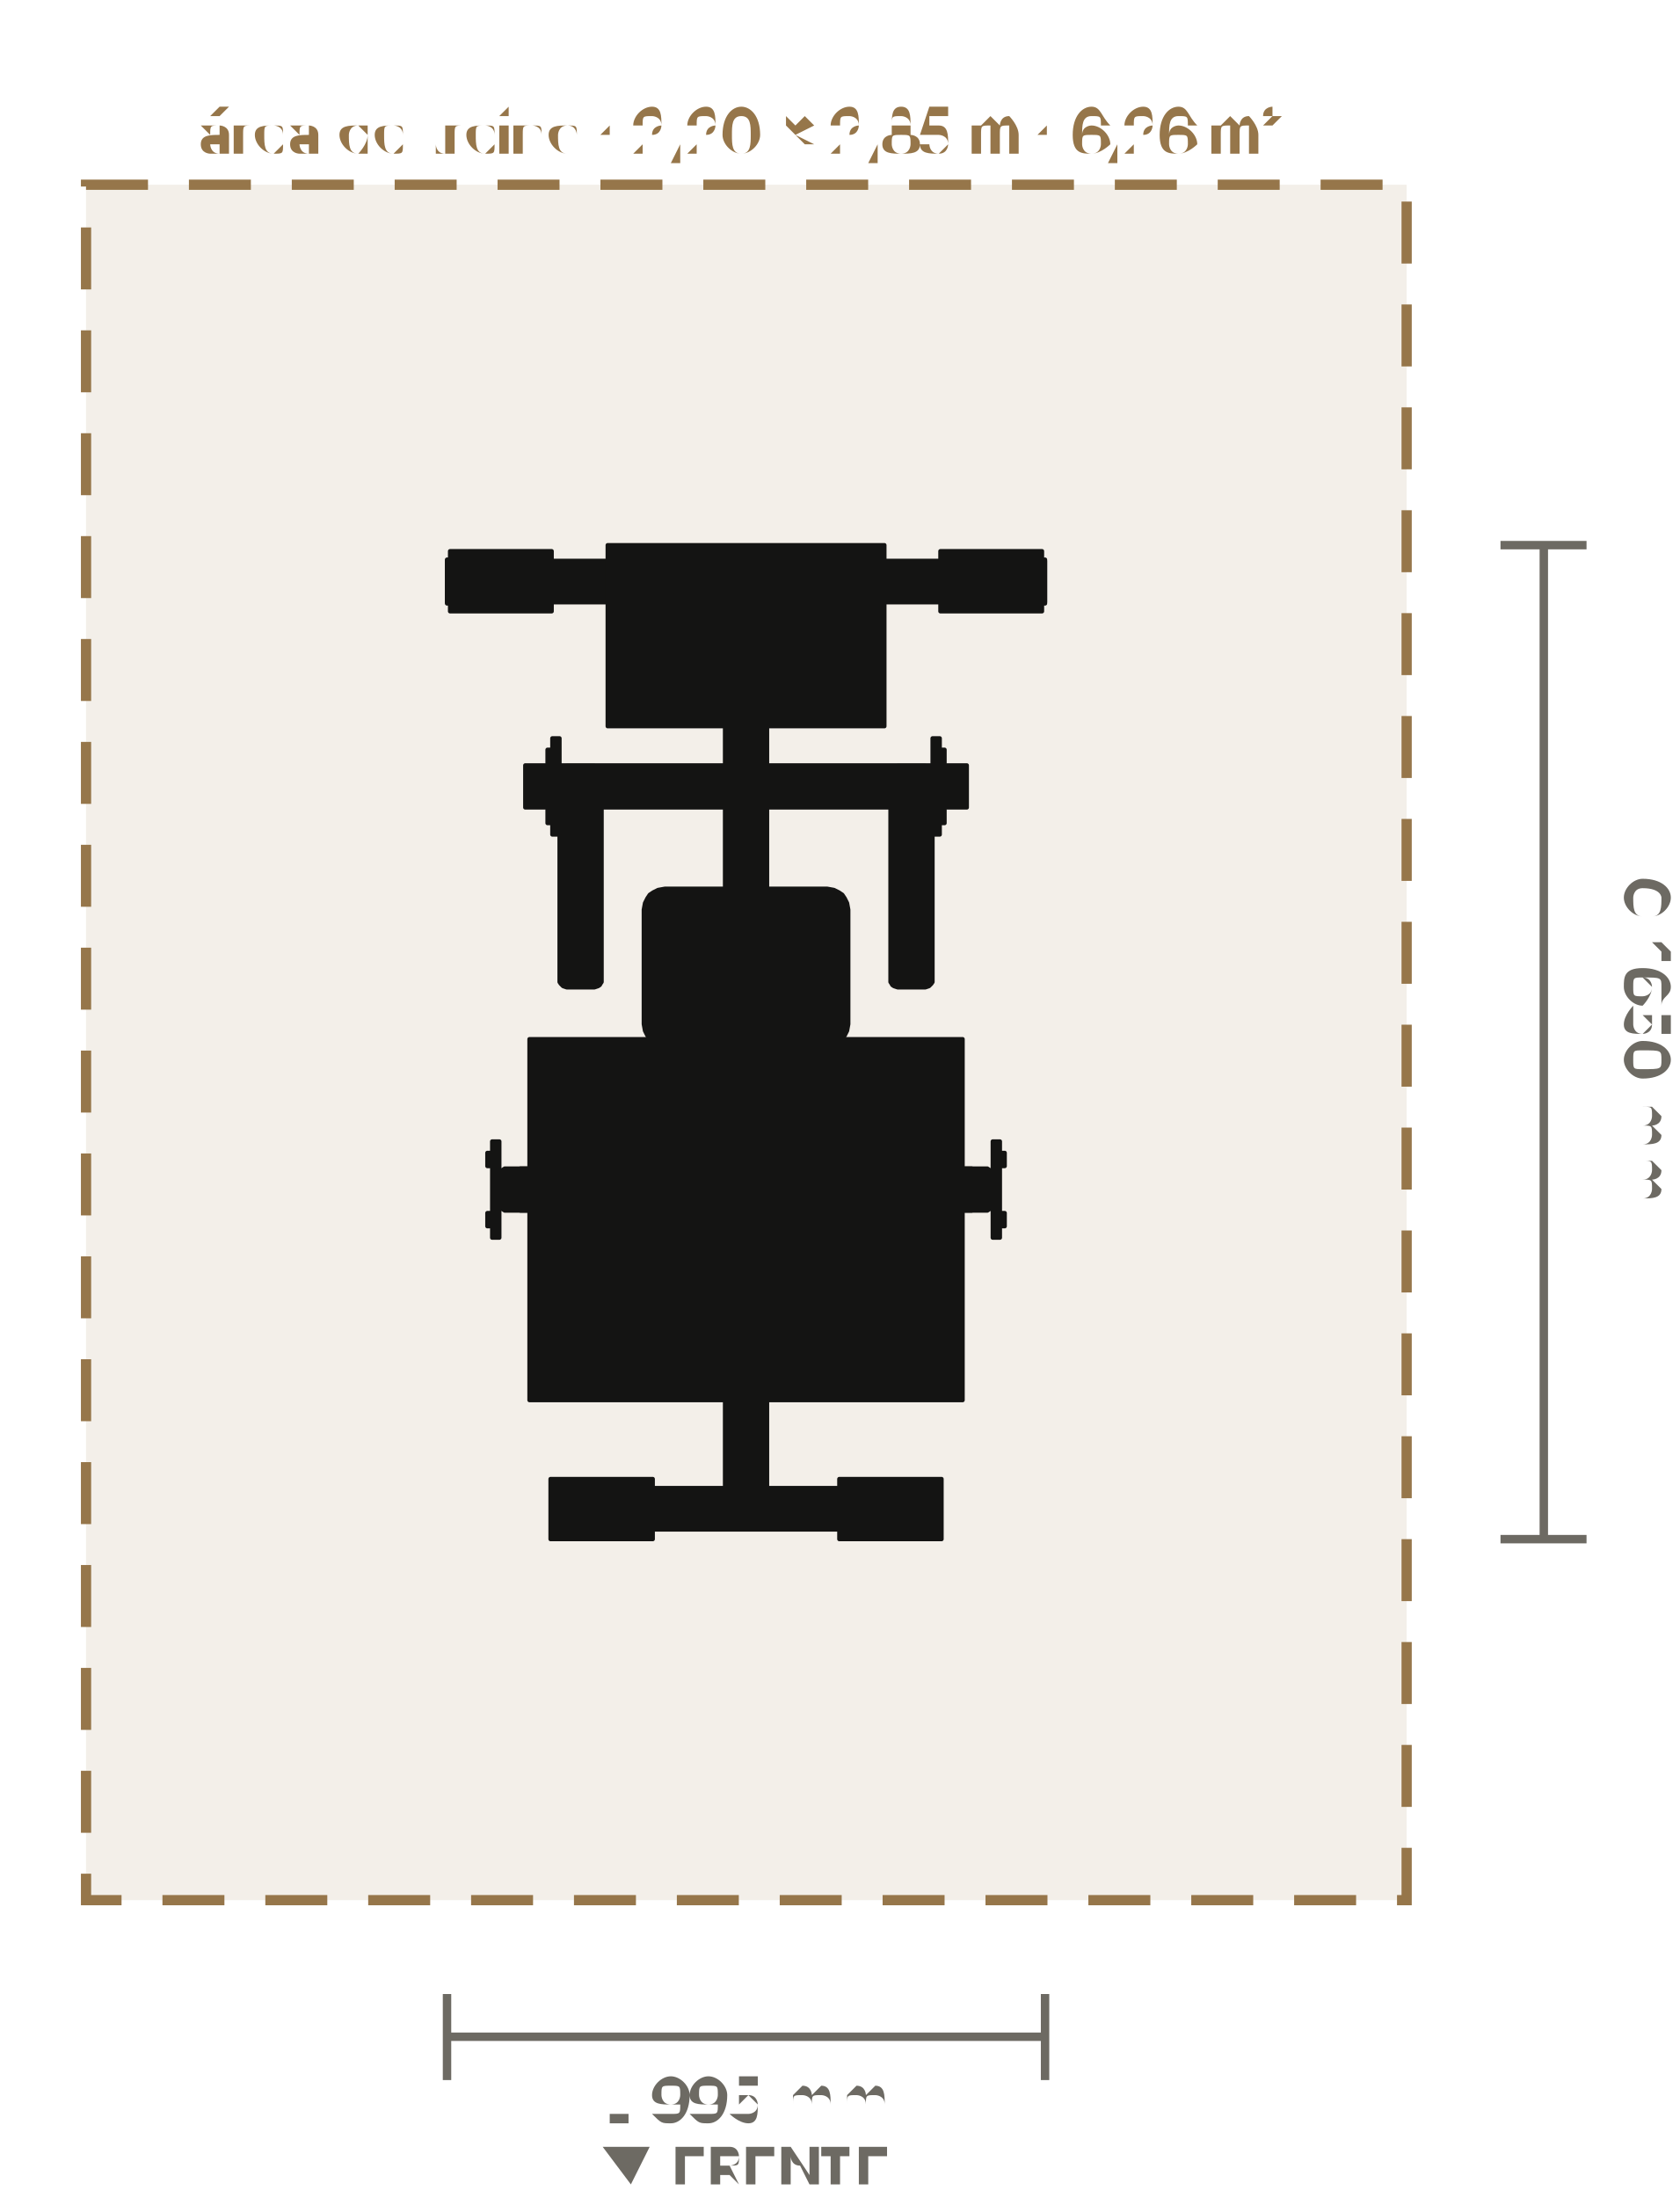
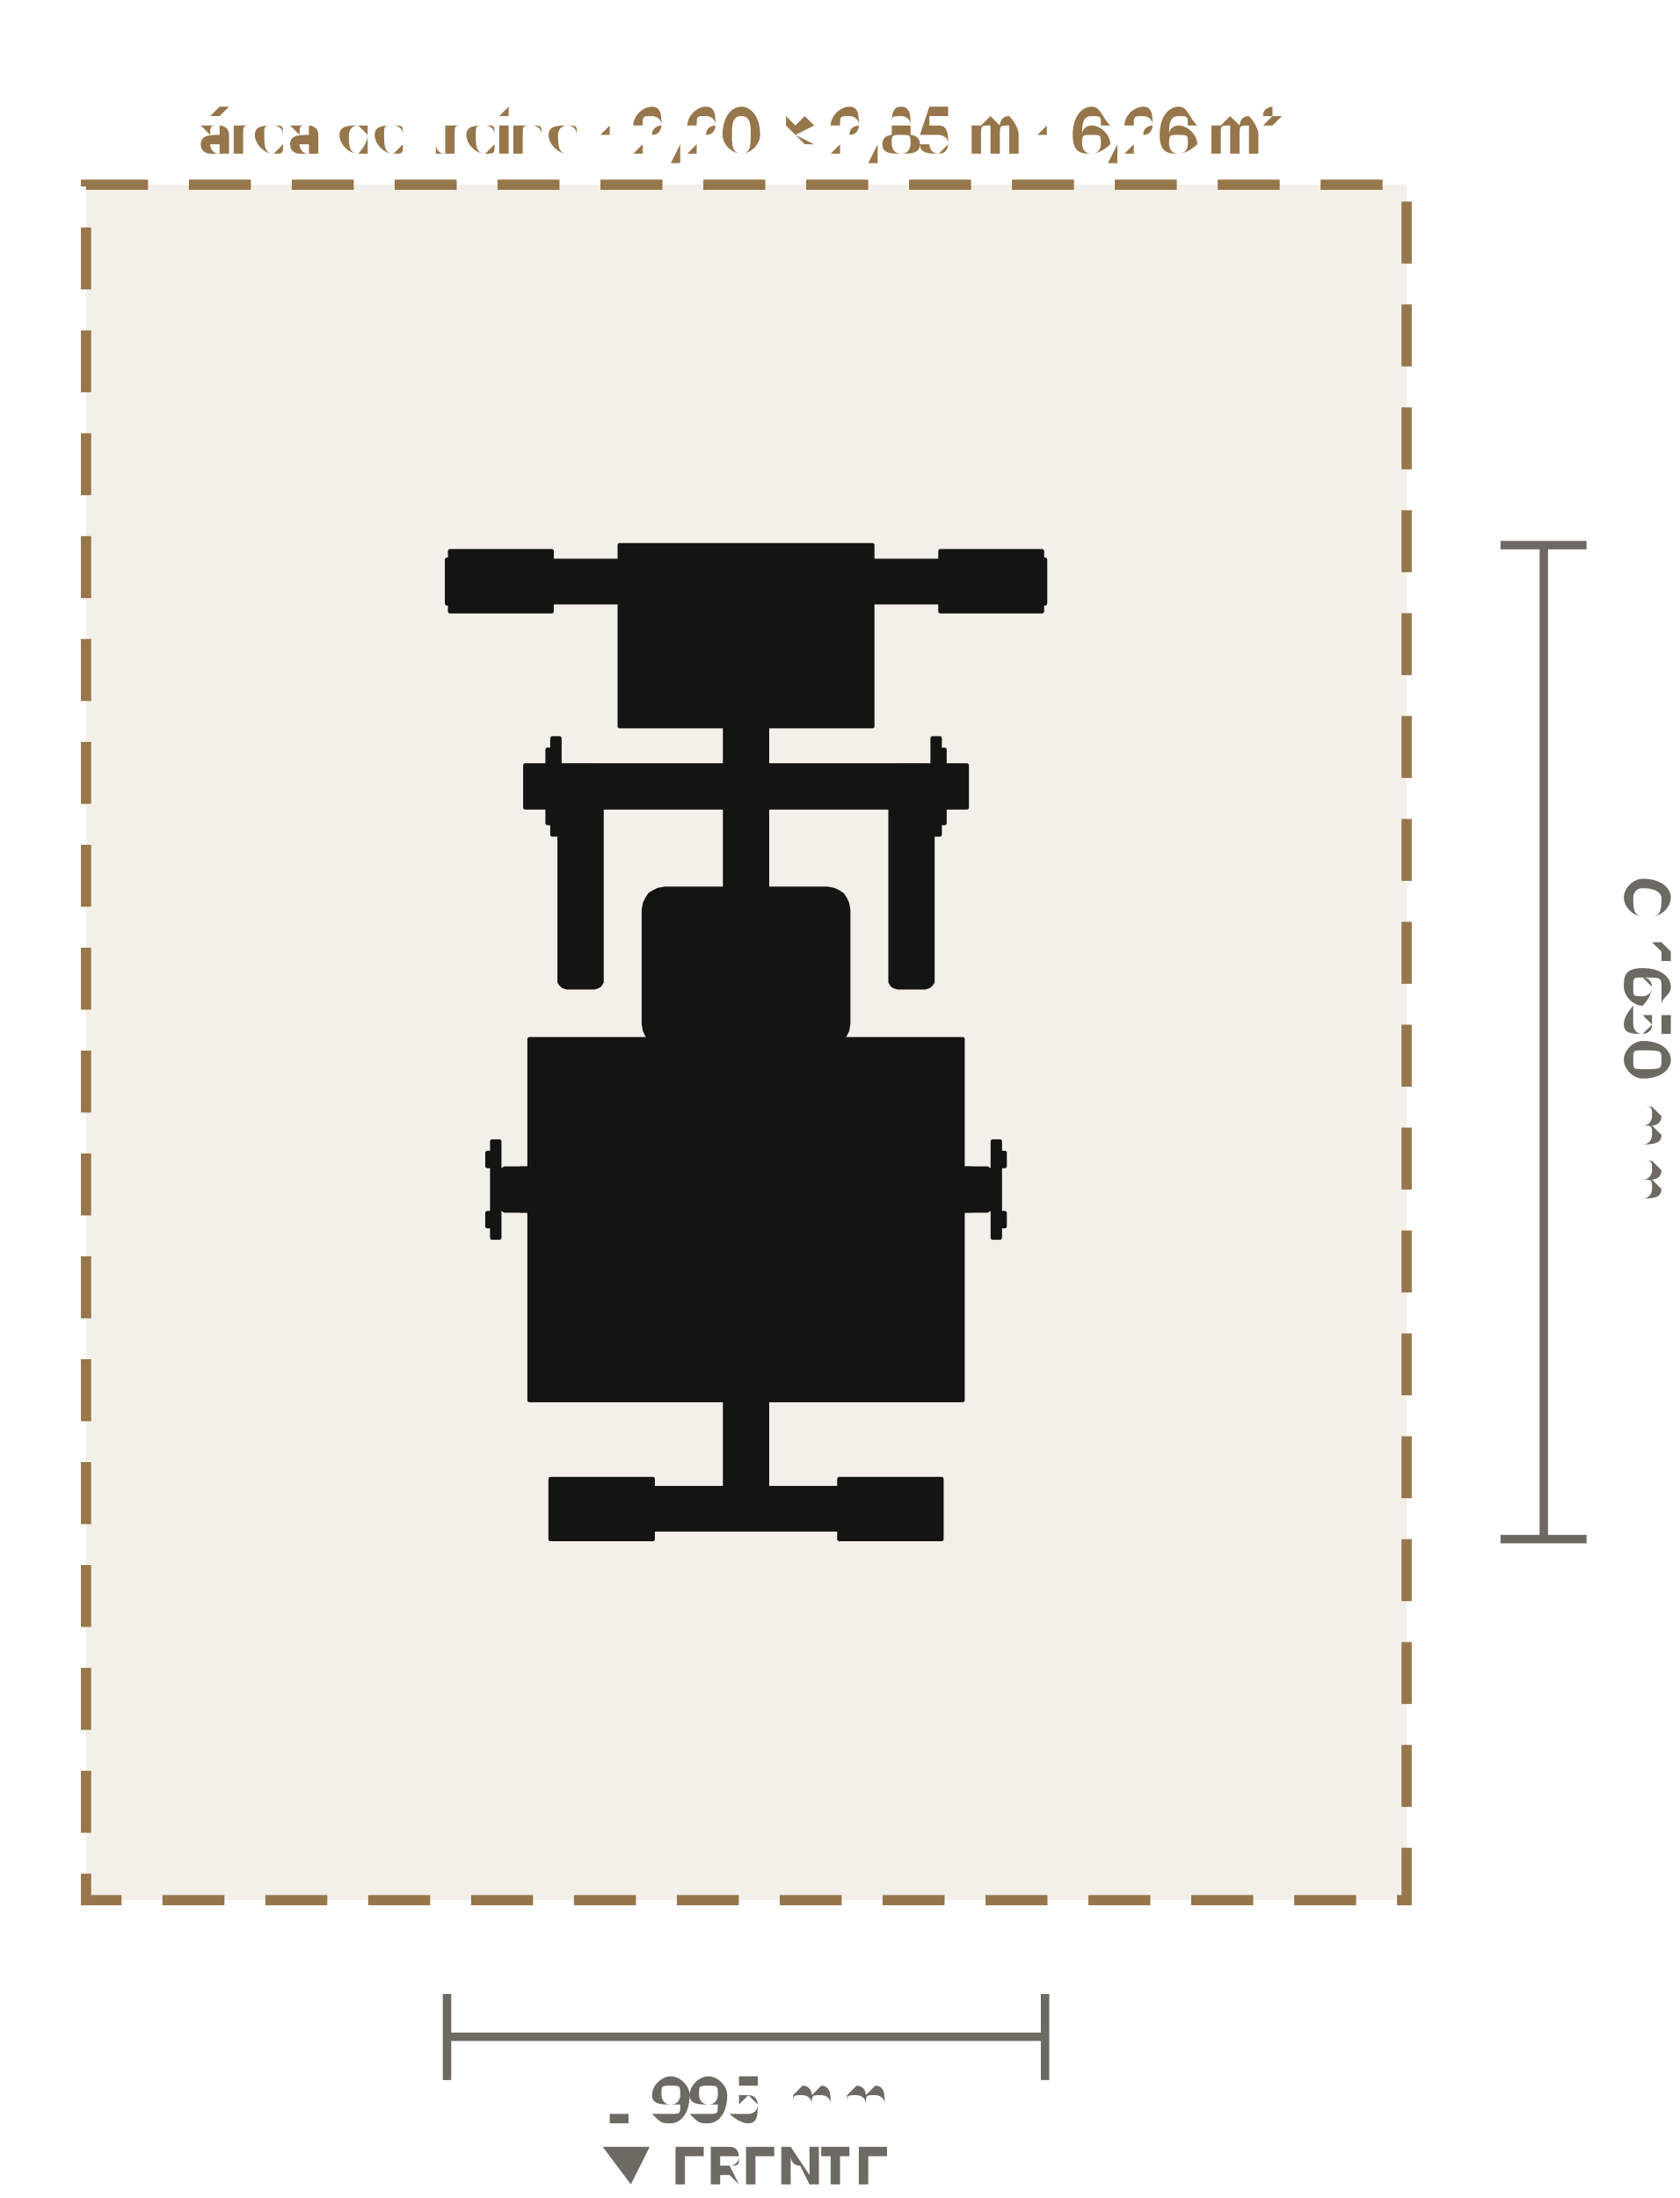
<svg xmlns="http://www.w3.org/2000/svg" viewBox="-1.24 -1.732 2.791 3.653" role="img" aria-label="Planta do Quadril e Glúteos Máquina (LD-B011): 995 × 1651 mm, com 60 cm de área de treino em volta" data-equipment="LD-B011" data-unit="m">
  <rect class="eq-zone" x="-1.097" y="-1.425" width="2.195" height="2.851" style="fill:#96764a;fill-opacity:.12;stroke:#96764a;stroke-width:0.017;stroke-dasharray:0.103 0.068" />
  <text class="eq-zone-label" x="0" y="-1.477" style="font-family:Barlow,Inter,Arial,sans-serif;font-size:0.098px;fill:#96764a;text-anchor:middle">área de treino · 2,20 × 2,85 m · 6,26 m²</text>
  <g class="eq-parts">
    <polygon class="eq-part" points="-0.497,-0.8 0.497,-0.8 0.497,-0.731 -0.497,-0.731" style="fill:#141413;stroke:#141413;stroke-width:0.007;stroke-linejoin:round" />
    <polygon class="eq-part" points="-0.035,-0.765 0.035,-0.765 0.035,0.775 -0.035,0.775" style="fill:#141413;stroke:#141413;stroke-width:0.007;stroke-linejoin:round" />
    <polygon class="eq-part" points="-0.3,0.741 0.3,0.741 0.3,0.81 -0.3,0.81" style="fill:#141413;stroke:#141413;stroke-width:0.007;stroke-linejoin:round" />
    <polygon class="eq-part" points="-0.492,-0.816 -0.323,-0.816 -0.323,-0.716 -0.492,-0.716" style="fill:#141413;stroke:#141413;stroke-width:0.007;stroke-linejoin:round" />
    <polygon class="eq-part" points="-0.473,-0.765 -0.473,-0.768 -0.472,-0.771 -0.47,-0.773 -0.468,-0.775 -0.465,-0.776 -0.463,-0.776 -0.46,-0.776 -0.457,-0.775 -0.455,-0.773 -0.453,-0.771 -0.452,-0.768 -0.452,-0.765 -0.452,-0.763 -0.453,-0.76 -0.455,-0.758 -0.457,-0.756 -0.46,-0.755 -0.463,-0.754 -0.465,-0.755 -0.468,-0.756 -0.47,-0.758 -0.472,-0.76 -0.473,-0.763" style="fill:#141413;stroke:#141413;stroke-width:0.007;stroke-linejoin:round" />
    <polygon class="eq-part" points="-0.363,-0.765 -0.363,-0.768 -0.362,-0.771 -0.36,-0.773 -0.358,-0.775 -0.355,-0.776 -0.352,-0.776 -0.35,-0.776 -0.347,-0.775 -0.345,-0.773 -0.343,-0.771 -0.342,-0.768 -0.342,-0.765 -0.342,-0.763 -0.343,-0.76 -0.345,-0.758 -0.347,-0.756 -0.35,-0.755 -0.352,-0.754 -0.355,-0.755 -0.358,-0.756 -0.36,-0.758 -0.362,-0.76 -0.363,-0.763" style="fill:#141413;stroke:#141413;stroke-width:0.007;stroke-linejoin:round" />
    <polygon class="eq-part" points="-0.325,0.726 -0.155,0.726 -0.155,0.826 -0.325,0.826" style="fill:#141413;stroke:#141413;stroke-width:0.007;stroke-linejoin:round" />
    <polygon class="eq-part" points="-0.306,0.775 -0.306,0.773 -0.304,0.77 -0.303,0.768 -0.3,0.766 -0.298,0.765 -0.295,0.764 -0.292,0.765 -0.289,0.766 -0.287,0.768 -0.285,0.77 -0.284,0.773 -0.284,0.775 -0.284,0.778 -0.285,0.781 -0.287,0.783 -0.289,0.785 -0.292,0.786 -0.295,0.786 -0.298,0.786 -0.3,0.785 -0.303,0.783 -0.304,0.781 -0.306,0.778" style="fill:#141413;stroke:#141413;stroke-width:0.007;stroke-linejoin:round" />
    <polygon class="eq-part" points="-0.196,0.775 -0.196,0.773 -0.195,0.77 -0.193,0.768 -0.191,0.766 -0.188,0.765 -0.185,0.764 -0.182,0.765 -0.179,0.766 -0.177,0.768 -0.175,0.77 -0.174,0.773 -0.174,0.775 -0.174,0.778 -0.175,0.781 -0.177,0.783 -0.179,0.785 -0.182,0.786 -0.185,0.786 -0.188,0.786 -0.191,0.785 -0.193,0.783 -0.195,0.781 -0.196,0.778" style="fill:#141413;stroke:#141413;stroke-width:0.007;stroke-linejoin:round" />
    <polygon class="eq-part" points="-0.497,-0.802 -0.485,-0.802 -0.485,-0.729 -0.497,-0.729" style="fill:#141413;stroke:#141413;stroke-width:0.007;stroke-linejoin:round" />
    <polygon class="eq-part" points="-0.3,0.739 -0.288,0.739 -0.288,0.812 -0.3,0.812" style="fill:#141413;stroke:#141413;stroke-width:0.007;stroke-linejoin:round" />
    <polygon class="eq-part" points="0.323,-0.816 0.492,-0.816 0.492,-0.716 0.323,-0.716" style="fill:#141413;stroke:#141413;stroke-width:0.007;stroke-linejoin:round" />
    <polygon class="eq-part" points="0.342,-0.765 0.342,-0.768 0.343,-0.771 0.345,-0.773 0.347,-0.775 0.35,-0.776 0.352,-0.776 0.355,-0.776 0.358,-0.775 0.36,-0.773 0.362,-0.771 0.363,-0.768 0.363,-0.765 0.363,-0.763 0.362,-0.76 0.36,-0.758 0.358,-0.756 0.355,-0.755 0.352,-0.754 0.35,-0.755 0.347,-0.756 0.345,-0.758 0.343,-0.76 0.342,-0.763" style="fill:#141413;stroke:#141413;stroke-width:0.007;stroke-linejoin:round" />
    <polygon class="eq-part" points="0.452,-0.765 0.452,-0.768 0.453,-0.771 0.455,-0.773 0.457,-0.775 0.46,-0.776 0.463,-0.776 0.465,-0.776 0.468,-0.775 0.47,-0.773 0.472,-0.771 0.473,-0.768 0.473,-0.765 0.473,-0.763 0.472,-0.76 0.47,-0.758 0.468,-0.756 0.465,-0.755 0.463,-0.754 0.46,-0.755 0.457,-0.756 0.455,-0.758 0.453,-0.76 0.452,-0.763" style="fill:#141413;stroke:#141413;stroke-width:0.007;stroke-linejoin:round" />
    <polygon class="eq-part" points="0.155,0.726 0.325,0.726 0.325,0.826 0.155,0.826" style="fill:#141413;stroke:#141413;stroke-width:0.007;stroke-linejoin:round" />
    <polygon class="eq-part" points="0.174,0.775 0.174,0.773 0.175,0.77 0.177,0.768 0.179,0.766 0.182,0.765 0.185,0.764 0.188,0.765 0.191,0.766 0.193,0.768 0.195,0.77 0.196,0.773 0.196,0.775 0.196,0.778 0.195,0.781 0.193,0.783 0.191,0.785 0.188,0.786 0.185,0.786 0.182,0.786 0.179,0.785 0.177,0.783 0.175,0.781 0.174,0.778" style="fill:#141413;stroke:#141413;stroke-width:0.007;stroke-linejoin:round" />
    <polygon class="eq-part" points="0.284,0.775 0.284,0.773 0.285,0.77 0.287,0.768 0.289,0.766 0.292,0.765 0.295,0.764 0.298,0.765 0.3,0.766 0.303,0.768 0.304,0.77 0.306,0.773 0.306,0.775 0.306,0.778 0.304,0.781 0.303,0.783 0.3,0.785 0.298,0.786 0.295,0.786 0.292,0.786 0.289,0.785 0.287,0.783 0.285,0.781 0.284,0.778" style="fill:#141413;stroke:#141413;stroke-width:0.007;stroke-linejoin:round" />
    <polygon class="eq-part" points="0.485,-0.802 0.497,-0.802 0.497,-0.729 0.485,-0.729" style="fill:#141413;stroke:#141413;stroke-width:0.007;stroke-linejoin:round" />
    <polygon class="eq-part" points="0.288,0.739 0.3,0.739 0.3,0.812 0.288,0.812" style="fill:#141413;stroke:#141413;stroke-width:0.007;stroke-linejoin:round" />
-     <polygon class="eq-part" points="-0.2,-0.795 -0.17,-0.795 -0.17,-0.555 -0.2,-0.555" style="fill:#141413;stroke:#141413;stroke-width:0.007;stroke-linejoin:round" />
-     <polygon class="eq-part" points="0.17,-0.795 0.2,-0.795 0.2,-0.555 0.17,-0.555" style="fill:#141413;stroke:#141413;stroke-width:0.007;stroke-linejoin:round" />
-     <polygon class="eq-part" points="-0.2,-0.795 0.2,-0.795 0.2,-0.555 -0.2,-0.555" style="fill:#141413;stroke:#141413;stroke-width:0.007;stroke-linejoin:round" />
-     <polygon class="eq-part" points="-0.23,-0.826 0.23,-0.826 0.23,-0.525 -0.23,-0.525" style="fill:#141413;stroke:#141413;stroke-width:0.007;stroke-linejoin:round" />
-     <polygon class="eq-part" points="-0.16,-0.795 0.16,-0.795 0.16,-0.781 -0.16,-0.781" style="fill:#141413;stroke:#141413;stroke-width:0.007;stroke-linejoin:round" />
+     <polygon class="eq-part" points="-0.18,-0.795 -0.15,-0.795 -0.15,-0.555 -0.18,-0.555" style="fill:#141413;stroke:#141413;stroke-width:0.007;stroke-linejoin:round" />
+     <polygon class="eq-part" points="0.15,-0.795 0.18,-0.795 0.18,-0.555 0.15,-0.555" style="fill:#141413;stroke:#141413;stroke-width:0.007;stroke-linejoin:round" />
+     <polygon class="eq-part" points="-0.18,-0.795 0.18,-0.795 0.18,-0.555 -0.18,-0.555" style="fill:#141413;stroke:#141413;stroke-width:0.007;stroke-linejoin:round" />
+     <polygon class="eq-part" points="-0.21,-0.826 0.21,-0.826 0.21,-0.525 -0.21,-0.525" style="fill:#141413;stroke:#141413;stroke-width:0.007;stroke-linejoin:round" />
+     <polygon class="eq-part" points="-0.14,-0.795 0.14,-0.795 0.14,-0.781 -0.14,-0.781" style="fill:#141413;stroke:#141413;stroke-width:0.007;stroke-linejoin:round" />
    <polygon class="eq-part" points="-0.105,-0.781 -0.075,-0.781 -0.075,-0.771 -0.105,-0.771" style="fill:#141413;stroke:#141413;stroke-width:0.007;stroke-linejoin:round" />
    <polygon class="eq-part" points="0.075,-0.781 0.105,-0.781 0.105,-0.771 0.075,-0.771" style="fill:#141413;stroke:#141413;stroke-width:0.007;stroke-linejoin:round" />
-     <polygon class="eq-part" points="-0.2,-0.568 0,-0.568 0,-0.555 -0.2,-0.555" style="fill:#141413;stroke:#141413;stroke-width:0.007;stroke-linejoin:round" />
-     <polygon class="eq-part" points="0.07,-0.568 0.2,-0.568 0.2,-0.555 0.07,-0.555" style="fill:#141413;stroke:#141413;stroke-width:0.007;stroke-linejoin:round" />
-     <polygon class="eq-part" points="-0.17,-0.555 -0.03,-0.555 -0.03,-0.551 -0.17,-0.551" style="fill:#141413;stroke:#141413;stroke-width:0.007;stroke-linejoin:round" />
+     <polygon class="eq-part" points="-0.18,-0.568 0.02,-0.568 0.02,-0.555 -0.18,-0.555" style="fill:#141413;stroke:#141413;stroke-width:0.007;stroke-linejoin:round" />
+     <polygon class="eq-part" points="0.09,-0.568 0.18,-0.568 0.18,-0.555 0.09,-0.555" style="fill:#141413;stroke:#141413;stroke-width:0.007;stroke-linejoin:round" />
+     <polygon class="eq-part" points="-0.15,-0.555 -0.01,-0.555 -0.01,-0.551 -0.15,-0.551" style="fill:#141413;stroke:#141413;stroke-width:0.007;stroke-linejoin:round" />
    <polygon class="eq-part" points="-0.09,-0.675 -0.09,-0.678 -0.089,-0.68 -0.087,-0.682 -0.085,-0.684 -0.083,-0.685 -0.08,-0.685 -0.077,-0.685 -0.075,-0.684 -0.073,-0.682 -0.071,-0.68 -0.07,-0.678 -0.07,-0.675 -0.07,-0.673 -0.071,-0.67 -0.073,-0.668 -0.075,-0.667 -0.077,-0.666 -0.08,-0.665 -0.083,-0.666 -0.085,-0.667 -0.087,-0.668 -0.089,-0.67 -0.09,-0.673" style="fill:#141413;stroke:#141413;stroke-width:0.007;stroke-linejoin:round" />
    <polygon class="eq-part" points="0.07,-0.675 0.07,-0.678 0.071,-0.68 0.073,-0.682 0.075,-0.684 0.077,-0.685 0.08,-0.685 0.083,-0.685 0.085,-0.684 0.087,-0.682 0.089,-0.68 0.09,-0.678 0.09,-0.675 0.09,-0.673 0.089,-0.67 0.087,-0.668 0.085,-0.667 0.083,-0.666 0.08,-0.665 0.077,-0.666 0.075,-0.667 0.073,-0.668 0.071,-0.67 0.07,-0.673" style="fill:#141413;stroke:#141413;stroke-width:0.007;stroke-linejoin:round" />
    <polygon class="eq-part" points="-0.13,-0.755 0.13,-0.755 0.13,-0.596 -0.13,-0.596" style="fill:#141413;stroke:#141413;stroke-width:0.007;stroke-linejoin:round" />
    <polygon class="eq-part" points="-0.13,-0.755 0.13,-0.755 0.13,-0.596 -0.13,-0.596" style="fill:#141413;stroke:#141413;stroke-width:0.007;stroke-linejoin:round" />
    <polygon class="eq-part" points="-0.004,-0.675 -0.004,-0.676 -0.004,-0.677 -0.003,-0.678 -0.002,-0.679 -0.001,-0.679 0,-0.679 0.001,-0.679 0.002,-0.679 0.003,-0.678 0.004,-0.677 0.004,-0.676 0.004,-0.675 0.004,-0.674 0.004,-0.673 0.003,-0.673 0.002,-0.672 0.001,-0.672 0,-0.671 -0.001,-0.672 -0.002,-0.672 -0.003,-0.673 -0.004,-0.673 -0.004,-0.674" style="fill:#141413;stroke:#141413;stroke-width:0.007;stroke-linejoin:round" />
    <polygon class="eq-part" points="-0.12,-0.741 0.12,-0.741 0.12,-0.611 -0.12,-0.611" style="fill:#141413;stroke:#141413;stroke-width:0.007;stroke-linejoin:round" />
    <polygon class="eq-part" points="-0.12,-0.741 0.12,-0.741 0.12,-0.611 -0.12,-0.611" style="fill:#141413;stroke:#141413;stroke-width:0.007;stroke-linejoin:round" />
    <polygon class="eq-part" points="-0.12,-0.741 0.12,-0.741 0.12,-0.611 -0.12,-0.611" style="fill:#141413;stroke:#141413;stroke-width:0.007;stroke-linejoin:round" />
    <polygon class="eq-part" points="-0.12,-0.741 0.12,-0.741 0.12,-0.611 -0.12,-0.611" style="fill:#141413;stroke:#141413;stroke-width:0.007;stroke-linejoin:round" />
    <polygon class="eq-part" points="-0.12,-0.741 0.12,-0.741 0.12,-0.611 -0.12,-0.611" style="fill:#141413;stroke:#141413;stroke-width:0.007;stroke-linejoin:round" />
    <polygon class="eq-part" points="-0.12,-0.741 0.12,-0.741 0.12,-0.611 -0.12,-0.611" style="fill:#141413;stroke:#141413;stroke-width:0.007;stroke-linejoin:round" />
    <polygon class="eq-part" points="-0.12,-0.741 0.12,-0.741 0.12,-0.611 -0.12,-0.611" style="fill:#141413;stroke:#141413;stroke-width:0.007;stroke-linejoin:round" />
    <polygon class="eq-part" points="-0.12,-0.741 0.12,-0.741 0.12,-0.611 -0.12,-0.611" style="fill:#141413;stroke:#141413;stroke-width:0.007;stroke-linejoin:round" />
    <polygon class="eq-part" points="-0.12,-0.741 0.12,-0.741 0.12,-0.611 -0.12,-0.611" style="fill:#141413;stroke:#141413;stroke-width:0.007;stroke-linejoin:round" />
    <polygon class="eq-part" points="-0.12,-0.741 0.12,-0.741 0.12,-0.611 -0.12,-0.611" style="fill:#141413;stroke:#141413;stroke-width:0.007;stroke-linejoin:round" />
    <polygon class="eq-part" points="-0.12,-0.741 0.12,-0.741 0.12,-0.611 -0.12,-0.611" style="fill:#141413;stroke:#141413;stroke-width:0.007;stroke-linejoin:round" />
    <polygon class="eq-part" points="-0.12,-0.741 0.12,-0.741 0.12,-0.611 -0.12,-0.611" style="fill:#141413;stroke:#141413;stroke-width:0.007;stroke-linejoin:round" />
    <polygon class="eq-part" points="-0.12,-0.741 0.12,-0.741 0.12,-0.611 -0.12,-0.611" style="fill:#141413;stroke:#141413;stroke-width:0.007;stroke-linejoin:round" />
    <polygon class="eq-part" points="-0.12,-0.741 0.12,-0.741 0.12,-0.611 -0.12,-0.611" style="fill:#141413;stroke:#141413;stroke-width:0.007;stroke-linejoin:round" />
    <polygon class="eq-part" points="-0.12,-0.741 0.12,-0.741 0.12,-0.611 -0.12,-0.611" style="fill:#141413;stroke:#141413;stroke-width:0.007;stroke-linejoin:round" />
    <polygon class="eq-part" points="-0.006,-0.675 -0.006,-0.677 -0.005,-0.678 -0.004,-0.68 -0.003,-0.681 -0.002,-0.681 0,-0.681 0.002,-0.681 0.003,-0.681 0.004,-0.68 0.005,-0.678 0.006,-0.677 0.006,-0.675 0.006,-0.674 0.005,-0.672 0.004,-0.671 0.003,-0.67 0.002,-0.67 0,-0.669 -0.002,-0.67 -0.003,-0.67 -0.004,-0.671 -0.005,-0.672 -0.006,-0.674" style="fill:#141413;stroke:#141413;stroke-width:0.007;stroke-linejoin:round" />
    <polygon class="eq-part" points="-0.006,-0.63 0.006,-0.63 0.006,-0.56 -0.006,-0.56" style="fill:#141413;stroke:#141413;stroke-width:0.007;stroke-linejoin:round" />
-     <polygon class="eq-part" points="-0.17,-0.795 0.17,-0.795 0.17,-0.783 -0.17,-0.783" style="fill:#141413;stroke:#141413;stroke-width:0.007;stroke-linejoin:round" />
+     <polygon class="eq-part" points="-0.15,-0.795 0.15,-0.795 0.15,-0.783 -0.15,-0.783" style="fill:#141413;stroke:#141413;stroke-width:0.007;stroke-linejoin:round" />
    <polygon class="eq-part" points="-0.36,0.595 -0.36,-0.005 0.36,-0.005 0.36,0.595" style="fill:#141413;stroke:#141413;stroke-width:0.007;stroke-linejoin:round" />
    <polygon class="eq-part" points="-0.04,0.28 -0.04,0.21 0.04,0.205 0.04,0.21 0.04,0.28 -0.04,0.285" style="fill:#141413;stroke:#141413;stroke-width:0.007;stroke-linejoin:round" />
    <polygon class="eq-part" points="-0.33,0.227 -0.33,0.224 -0.328,0.221 -0.327,0.219 -0.324,0.217 -0.321,0.215 -0.318,0.215 -0.282,0.215 -0.279,0.215 -0.276,0.217 -0.274,0.219 -0.272,0.221 -0.27,0.224 -0.27,0.227 -0.27,0.313 -0.27,0.316 -0.272,0.319 -0.274,0.321 -0.276,0.323 -0.279,0.325 -0.282,0.325 -0.318,0.325 -0.321,0.325 -0.324,0.323 -0.327,0.321 -0.328,0.319 -0.33,0.316 -0.33,0.313" style="fill:#141413;stroke:#141413;stroke-width:0.007;stroke-linejoin:round" />
    <polygon class="eq-part" points="0.27,0.227 0.27,0.224 0.272,0.221 0.274,0.219 0.276,0.217 0.279,0.215 0.282,0.215 0.318,0.215 0.321,0.215 0.324,0.217 0.327,0.219 0.328,0.221 0.33,0.224 0.33,0.227 0.33,0.313 0.33,0.316 0.328,0.319 0.327,0.321 0.324,0.323 0.321,0.325 0.318,0.325 0.282,0.325 0.279,0.325 0.276,0.323 0.274,0.321 0.272,0.319 0.27,0.316 0.27,0.313" style="fill:#141413;stroke:#141413;stroke-width:0.007;stroke-linejoin:round" />
    <polygon class="eq-part" points="-0.3,0.223 0.3,0.223 0.3,0.268 -0.3,0.268" style="fill:#141413;stroke:#141413;stroke-width:0.007;stroke-linejoin:round" />
    <polygon class="eq-part" points="-0.3,0.265 0.3,0.265 0.3,0.325 -0.3,0.325" style="fill:#141413;stroke:#141413;stroke-width:0.007;stroke-linejoin:round" />
    <polygon class="eq-part" points="-0.18,0.435 -0.18,0.155 0.18,0.155 0.18,0.435" style="fill:#141413;stroke:#141413;stroke-width:0.007;stroke-linejoin:round" />
    <polygon class="eq-part" points="-0.41,0.222 -0.41,0.219 -0.408,0.216 -0.406,0.213 -0.404,0.212 -0.401,0.21 -0.398,0.21 -0.352,0.21 -0.349,0.21 -0.346,0.212 -0.344,0.213 -0.342,0.216 -0.34,0.219 -0.34,0.222 -0.34,0.268 -0.34,0.271 -0.342,0.274 -0.344,0.277 -0.346,0.278 -0.349,0.28 -0.352,0.28 -0.398,0.28 -0.401,0.28 -0.404,0.278 -0.406,0.277 -0.408,0.274 -0.41,0.271 -0.41,0.268" style="fill:#141413;stroke:#141413;stroke-width:0.007;stroke-linejoin:round" />
    <polygon class="eq-part" points="0.34,0.222 0.34,0.219 0.342,0.216 0.344,0.213 0.346,0.212 0.349,0.21 0.352,0.21 0.398,0.21 0.401,0.21 0.404,0.212 0.406,0.213 0.408,0.216 0.41,0.219 0.41,0.222 0.41,0.268 0.41,0.271 0.408,0.274 0.406,0.277 0.404,0.278 0.401,0.28 0.398,0.28 0.352,0.28 0.349,0.28 0.346,0.278 0.344,0.277 0.342,0.274 0.34,0.271 0.34,0.268" style="fill:#141413;stroke:#141413;stroke-width:0.007;stroke-linejoin:round" />
    <polygon class="eq-part" points="-0.375,0.21 0.375,0.21 0.375,0.28 -0.375,0.28" style="fill:#141413;stroke:#141413;stroke-width:0.007;stroke-linejoin:round" />
    <polygon class="eq-part" points="-0.422,0.165 -0.41,0.165 -0.41,0.325 -0.422,0.325" style="fill:#141413;stroke:#141413;stroke-width:0.007;stroke-linejoin:round" />
    <polygon class="eq-part" points="-0.43,0.284 -0.422,0.284 -0.422,0.306 -0.43,0.306" style="fill:#141413;stroke:#141413;stroke-width:0.007;stroke-linejoin:round" />
    <polygon class="eq-part" points="-0.43,0.184 -0.422,0.184 -0.422,0.206 -0.43,0.206" style="fill:#141413;stroke:#141413;stroke-width:0.007;stroke-linejoin:round" />
    <polygon class="eq-part" points="0.41,0.165 0.422,0.165 0.422,0.325 0.41,0.325" style="fill:#141413;stroke:#141413;stroke-width:0.007;stroke-linejoin:round" />
    <polygon class="eq-part" points="0.422,0.284 0.43,0.284 0.43,0.306 0.422,0.306" style="fill:#141413;stroke:#141413;stroke-width:0.007;stroke-linejoin:round" />
    <polygon class="eq-part" points="0.422,0.184 0.43,0.184 0.43,0.206 0.422,0.206" style="fill:#141413;stroke:#141413;stroke-width:0.007;stroke-linejoin:round" />
    <polygon class="eq-part" points="-0.17,-0.22 -0.168,-0.231 -0.164,-0.239 -0.16,-0.245 -0.154,-0.249 -0.146,-0.253 -0.135,-0.255 0.135,-0.255 0.146,-0.253 0.154,-0.249 0.16,-0.245 0.164,-0.239 0.168,-0.231 0.17,-0.22 0.17,-0.03 0.168,-0.019 0.164,-0.011 0.16,-0.005 0.154,-0.001 0.146,0.003 0.135,0.005 -0.135,0.005 -0.146,0.003 -0.154,-0.001 -0.16,-0.005 -0.164,-0.011 -0.168,-0.019 -0.17,-0.03" style="fill:#141413;stroke:#141413;stroke-width:0.007;stroke-linejoin:round" />
    <polygon class="eq-part" points="-0.31,-0.447 -0.31,-0.45 -0.308,-0.453 -0.306,-0.455 -0.304,-0.457 -0.301,-0.458 -0.298,-0.459 -0.252,-0.459 -0.249,-0.458 -0.246,-0.457 -0.243,-0.455 -0.242,-0.453 -0.24,-0.45 -0.24,-0.447 -0.24,-0.403 -0.24,-0.147 -0.24,-0.1 -0.242,-0.097 -0.243,-0.095 -0.246,-0.093 -0.249,-0.092 -0.252,-0.091 -0.298,-0.091 -0.301,-0.092 -0.304,-0.093 -0.306,-0.095 -0.308,-0.097 -0.31,-0.1 -0.31,-0.103" style="fill:#141413;stroke:#141413;stroke-width:0.007;stroke-linejoin:round" />
    <polygon class="eq-part" points="0.24,-0.147 0.24,-0.403 0.24,-0.45 0.242,-0.453 0.243,-0.455 0.246,-0.457 0.249,-0.458 0.252,-0.459 0.298,-0.459 0.301,-0.458 0.304,-0.457 0.306,-0.455 0.308,-0.453 0.31,-0.45 0.31,-0.447 0.31,-0.103 0.31,-0.1 0.308,-0.097 0.306,-0.095 0.304,-0.093 0.301,-0.092 0.298,-0.091 0.252,-0.091 0.249,-0.092 0.246,-0.093 0.243,-0.095 0.242,-0.097 0.24,-0.1 0.24,-0.103" style="fill:#141413;stroke:#141413;stroke-width:0.007;stroke-linejoin:round" />
    <polygon class="eq-part" points="-0.367,-0.46 0.367,-0.46 0.367,-0.39 -0.367,-0.39" style="fill:#141413;stroke:#141413;stroke-width:0.007;stroke-linejoin:round" />
    <polygon class="eq-part" points="-0.322,-0.505 -0.31,-0.505 -0.31,-0.345 -0.322,-0.345" style="fill:#141413;stroke:#141413;stroke-width:0.007;stroke-linejoin:round" />
    <polygon class="eq-part" points="-0.33,-0.386 -0.322,-0.386 -0.322,-0.364 -0.33,-0.364" style="fill:#141413;stroke:#141413;stroke-width:0.007;stroke-linejoin:round" />
    <polygon class="eq-part" points="-0.33,-0.486 -0.322,-0.486 -0.322,-0.464 -0.33,-0.464" style="fill:#141413;stroke:#141413;stroke-width:0.007;stroke-linejoin:round" />
    <polygon class="eq-part" points="0.31,-0.505 0.322,-0.505 0.322,-0.345 0.31,-0.345" style="fill:#141413;stroke:#141413;stroke-width:0.007;stroke-linejoin:round" />
    <polygon class="eq-part" points="0.322,-0.386 0.33,-0.386 0.33,-0.364 0.322,-0.364" style="fill:#141413;stroke:#141413;stroke-width:0.007;stroke-linejoin:round" />
    <polygon class="eq-part" points="0.322,-0.486 0.33,-0.486 0.33,-0.464 0.322,-0.464" style="fill:#141413;stroke:#141413;stroke-width:0.007;stroke-linejoin:round" />
  </g>
  <line class="eq-dim" x1="-0.497" y1="1.653" x2="0.497" y2="1.653" style="stroke:#6d6a63;stroke-width:0.014" />
  <line class="eq-dim" x1="-0.497" y1="1.582" x2="-0.497" y2="1.725" style="stroke:#6d6a63;stroke-width:0.014" />
  <line class="eq-dim" x1="0.497" y1="1.582" x2="0.497" y2="1.725" style="stroke:#6d6a63;stroke-width:0.014" />
  <text class="eq-text" x="0" y="1.797" style="font-family:Barlow,Inter,Arial,sans-serif;font-size:0.103px;fill:#6d6a63;text-anchor:middle">L 995 mm</text>
  <line class="eq-dim" x1="1.326" y1="-0.826" x2="1.326" y2="0.826" style="stroke:#6d6a63;stroke-width:0.014" />
  <line class="eq-dim" x1="1.254" y1="-0.826" x2="1.397" y2="-0.826" style="stroke:#6d6a63;stroke-width:0.014" />
  <line class="eq-dim" x1="1.254" y1="0.826" x2="1.397" y2="0.826" style="stroke:#6d6a63;stroke-width:0.014" />
  <text class="eq-text" x="1.459" y="0" transform="rotate(90 1.459 0)" style="font-family:Barlow,Inter,Arial,sans-serif;font-size:0.103px;fill:#6d6a63;text-anchor:middle">C 1650 mm</text>
  <text class="eq-text" x="0" y="1.9" style="font-family:Barlow,Inter,Arial,sans-serif;font-size:0.103px;fill:#6d6a63;text-anchor:middle;font-size:0.082px;letter-spacing:.1em">▼ FRENTE</text>
</svg>
